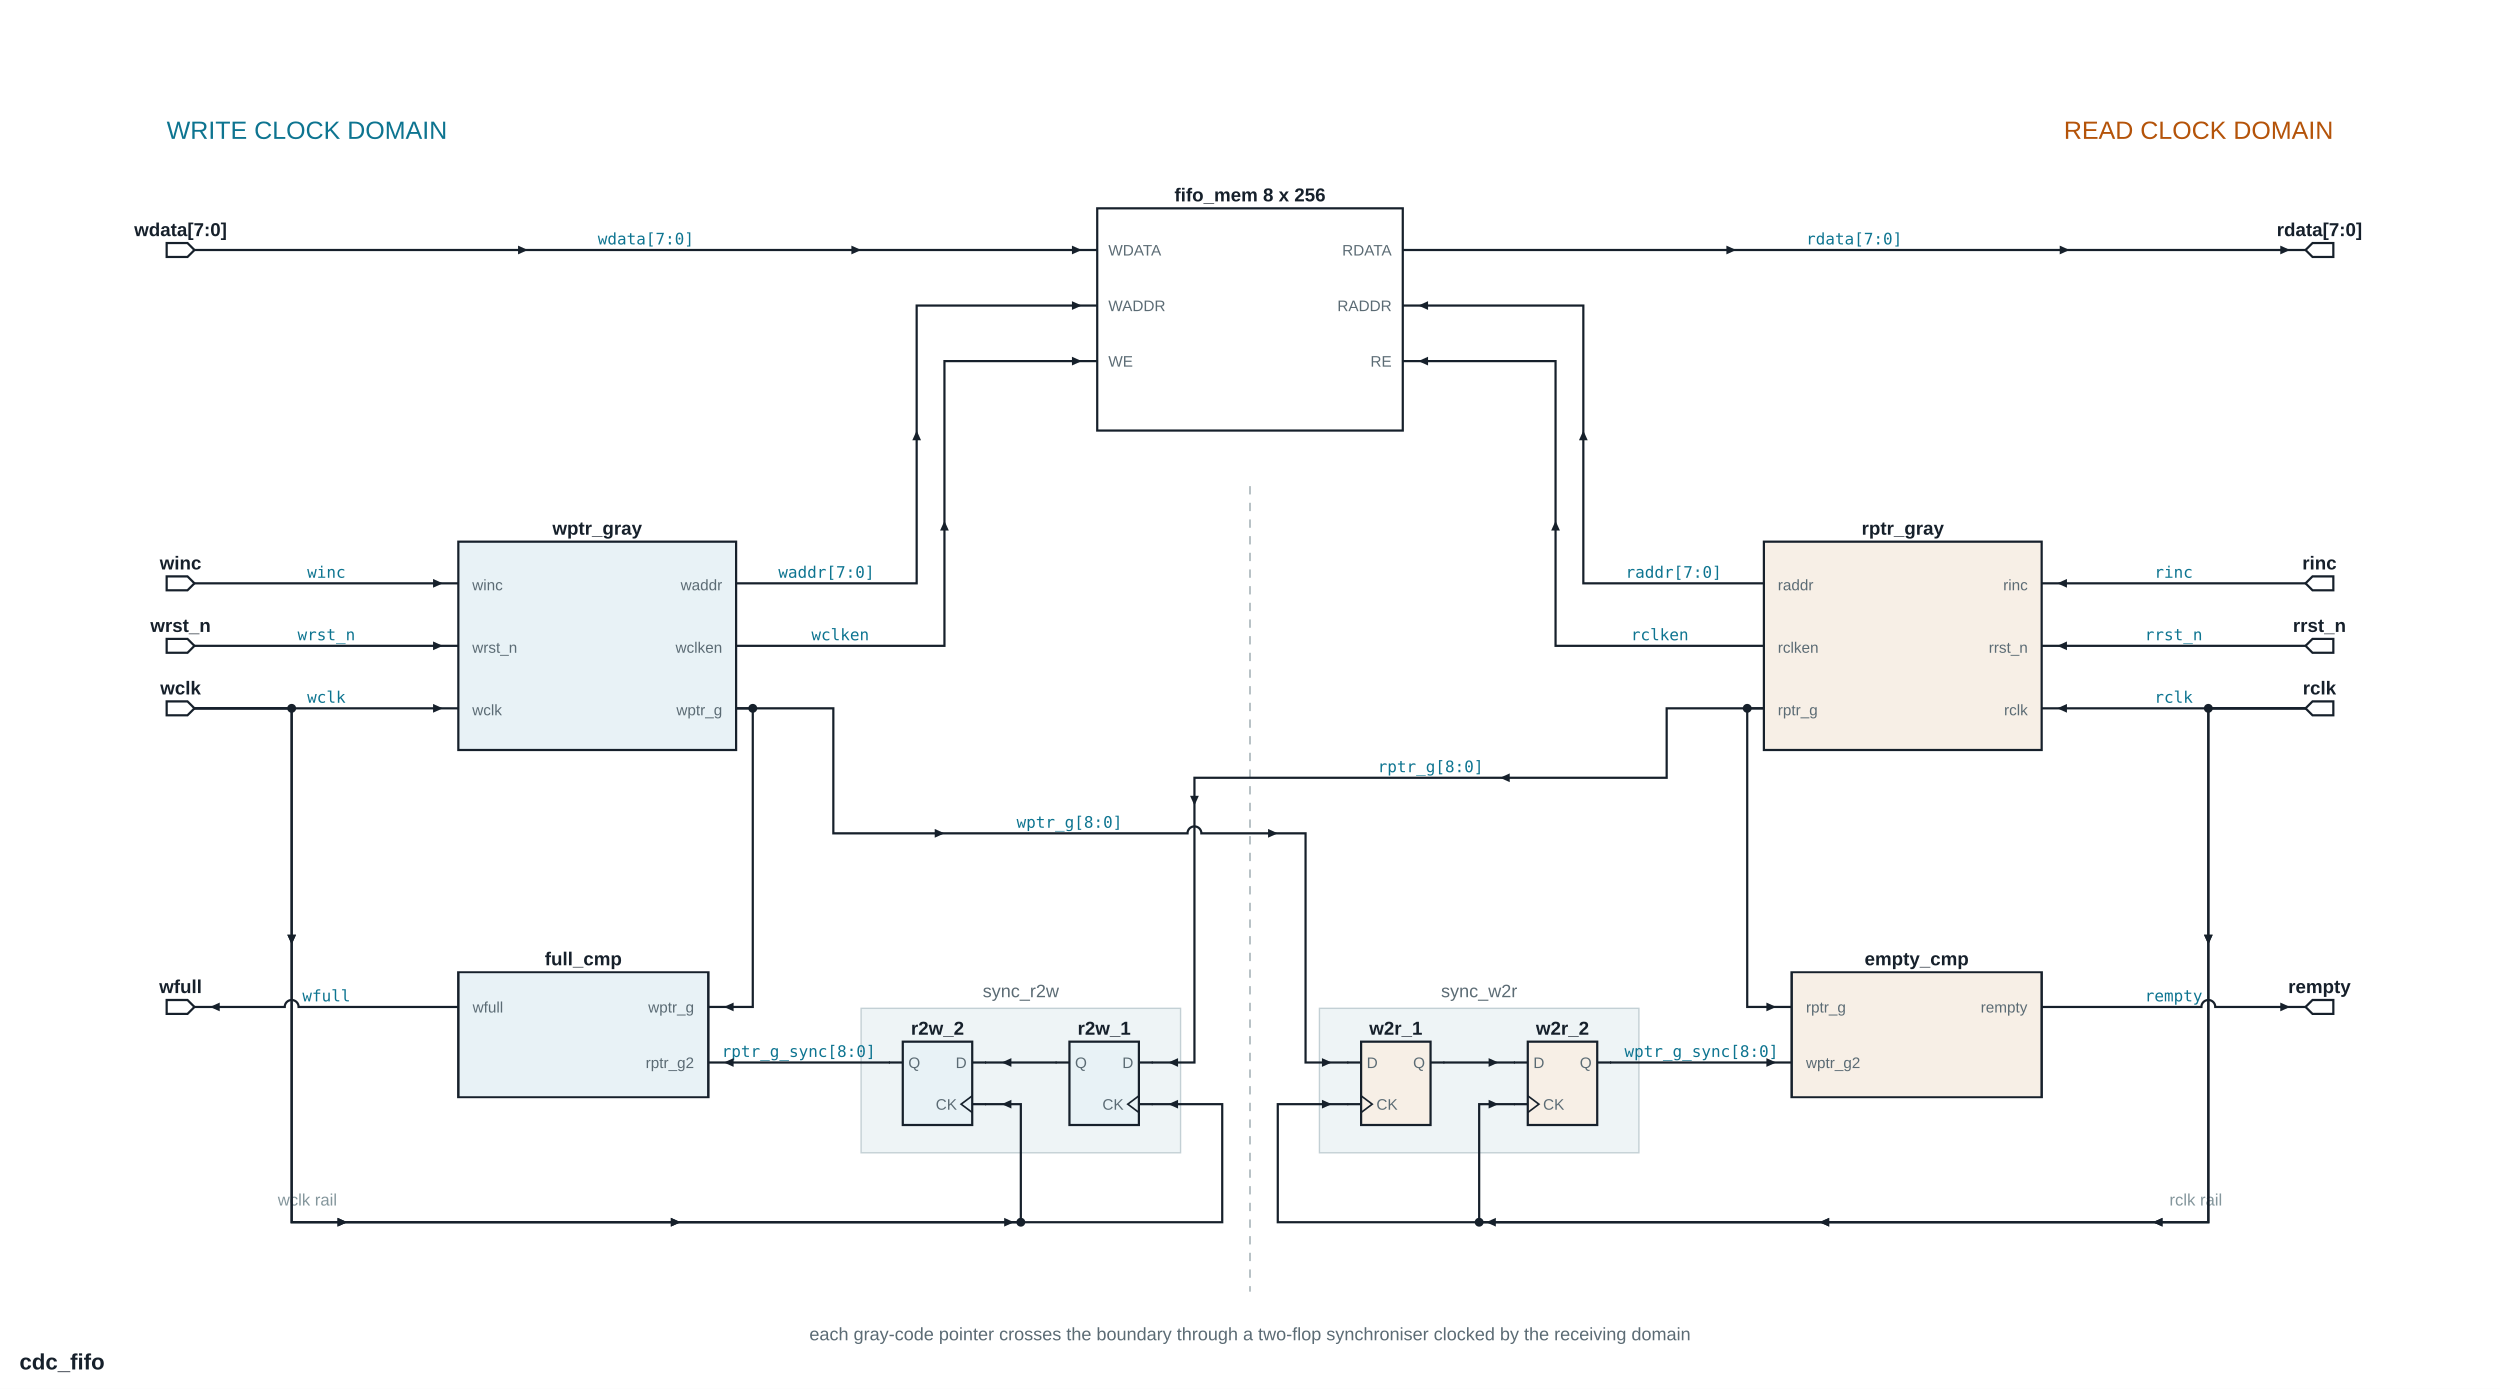
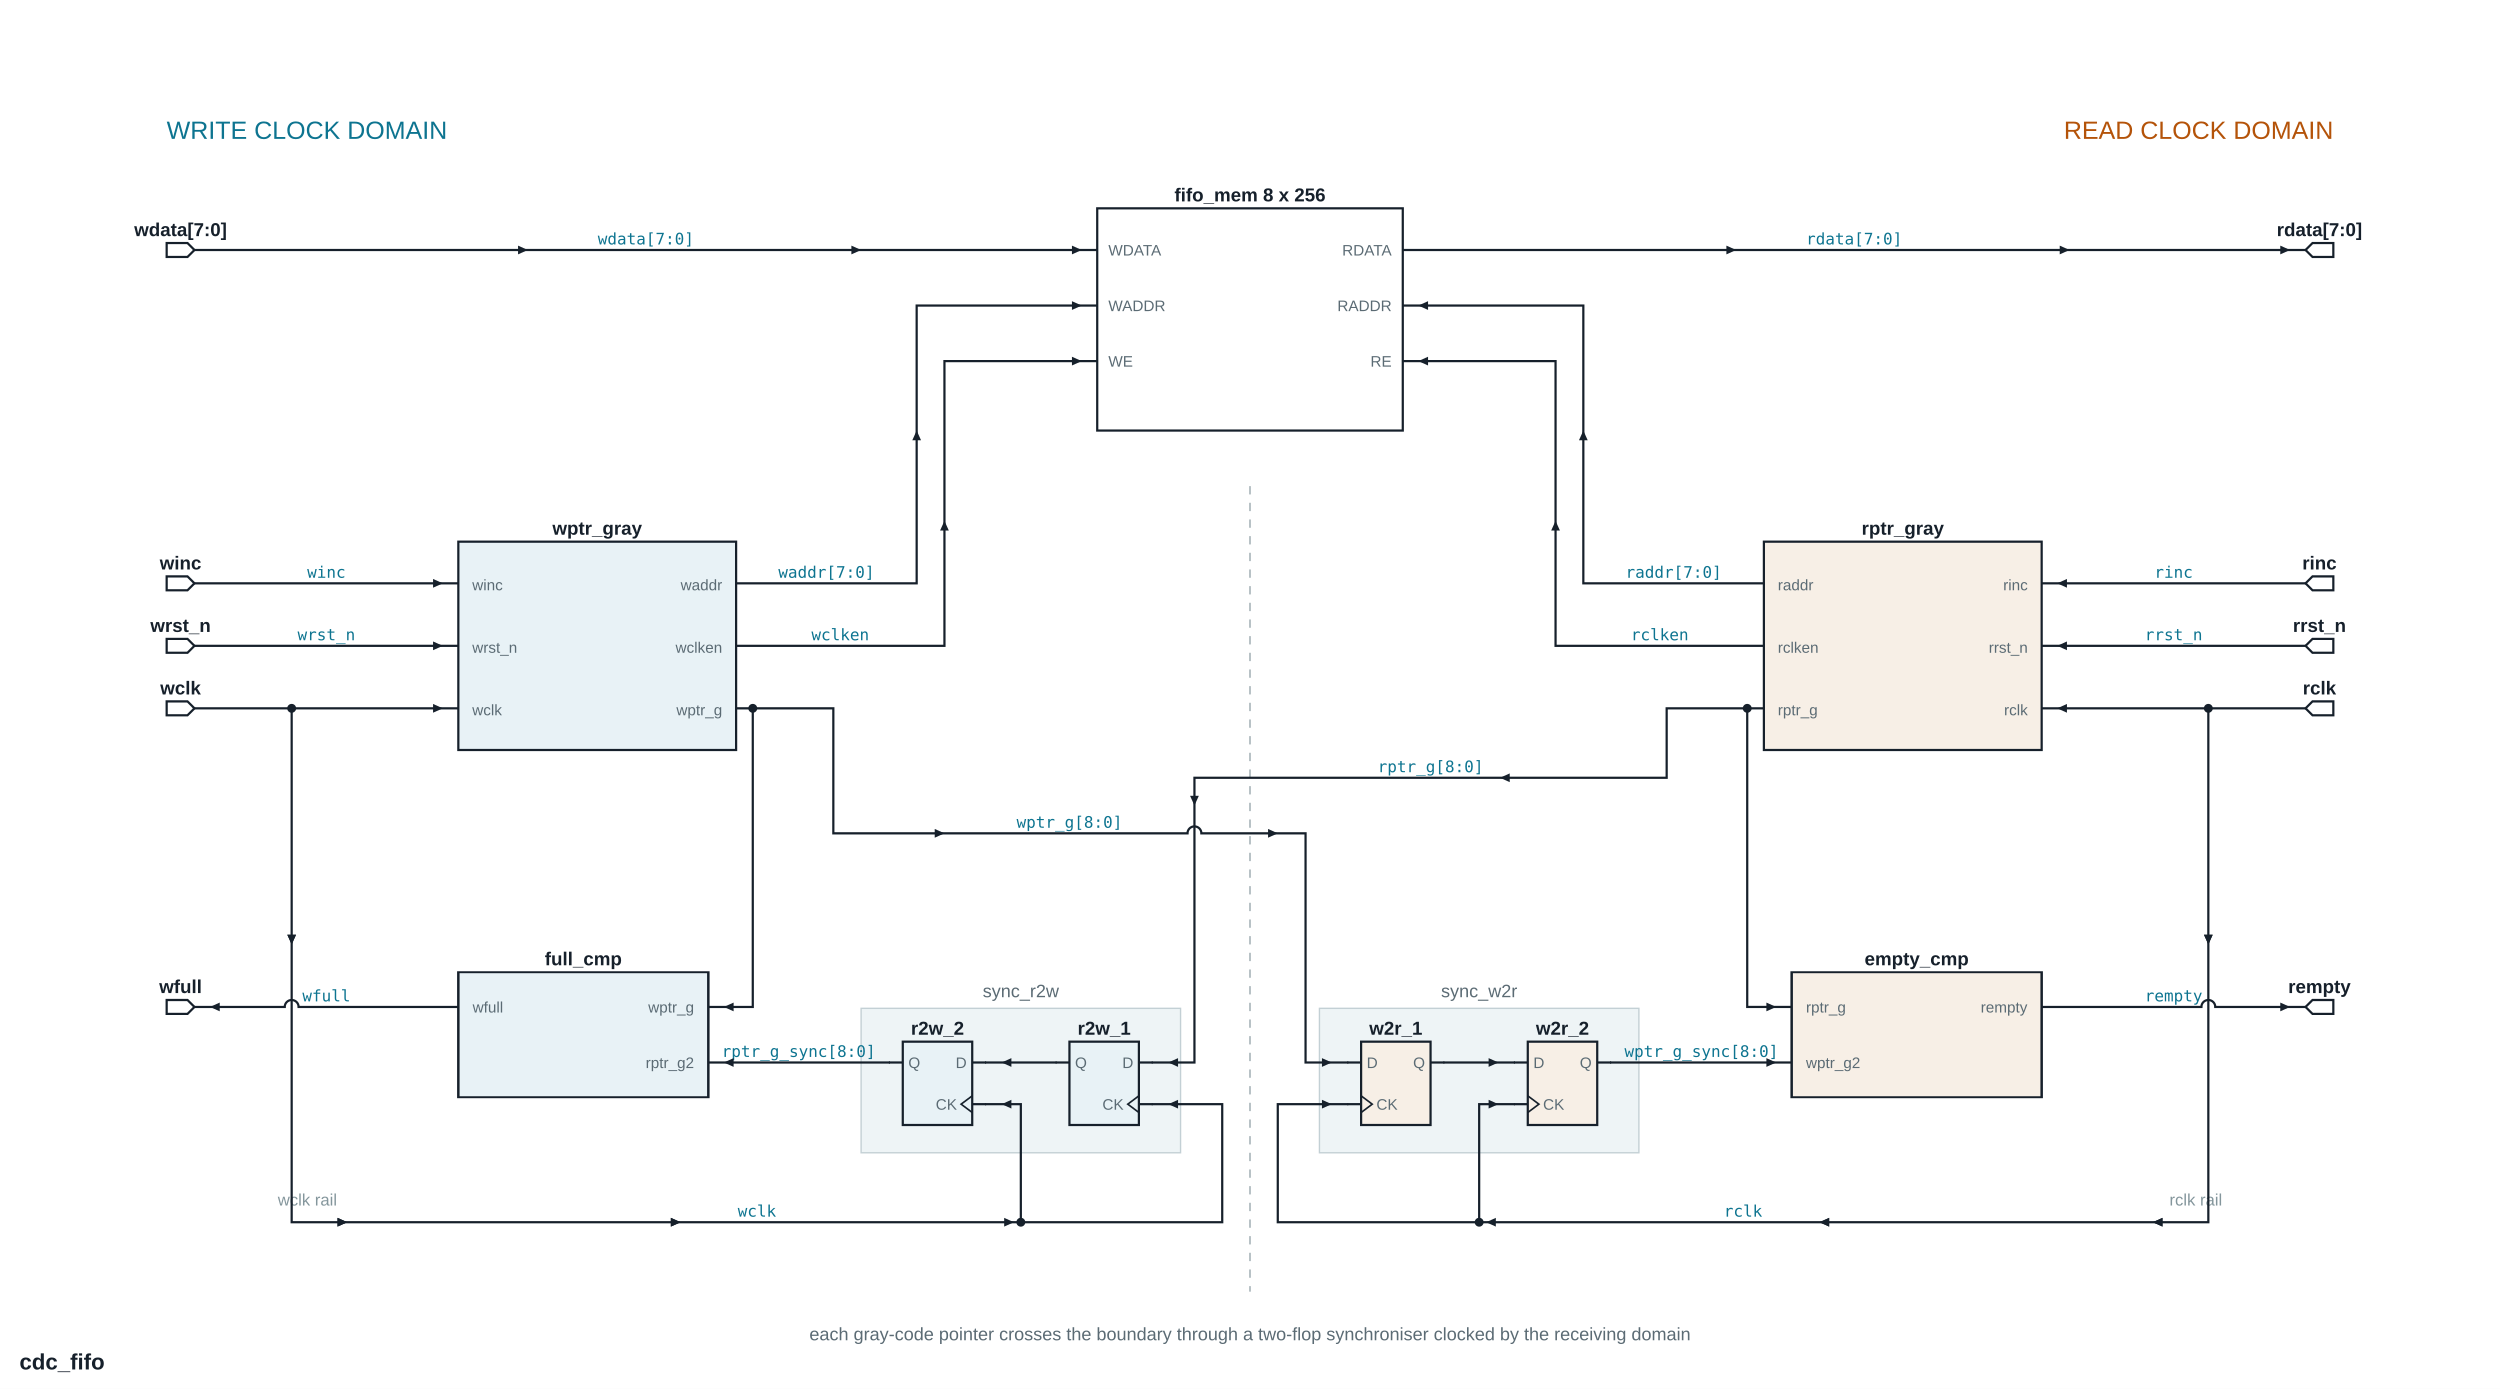
<svg xmlns="http://www.w3.org/2000/svg" width="1800" height="1000" viewBox="0 0 1800 1000" font-family="'IBM Plex Sans','IBM Plex Sans Text',Arial,Helvetica,sans-serif">
  <rect x="0" y="0" width="1800" height="1000" fill="#ffffff" />
  <g class="dl-shapes">
    <rect x="620" y="726" width="230" height="104" fill="#eef4f6" stroke="#c3d0d5" stroke-width="1" />
    <rect x="950" y="726" width="230" height="104" fill="#eef4f6" stroke="#c3d0d5" stroke-width="1" />
    <text x="735" y="718" text-anchor="middle" font-family="'IBM Plex Sans','IBM Plex Sans Text',Arial,Helvetica,sans-serif" font-size="13" fill="#5b6b74">sync_r2w</text>
    <text x="1065" y="718" text-anchor="middle" font-family="'IBM Plex Sans','IBM Plex Sans Text',Arial,Helvetica,sans-serif" font-size="13" fill="#5b6b74">sync_w2r</text>
    <text x="120" y="100" text-anchor="start" font-family="'IBM Plex Sans','IBM Plex Sans Text',Arial,Helvetica,sans-serif" font-size="18" fill="#0d7490">WRITE CLOCK DOMAIN</text>
    <text x="1680" y="100" text-anchor="end" font-family="'IBM Plex Sans','IBM Plex Sans Text',Arial,Helvetica,sans-serif" font-size="18" fill="#b45309">READ CLOCK DOMAIN</text>
    <polyline points="900,350 900,930" fill="none" stroke="#aab6bb" stroke-width="1.2" stroke-dasharray="6 6" />
    <text x="900" y="965" text-anchor="middle" font-family="'IBM Plex Sans','IBM Plex Sans Text',Arial,Helvetica,sans-serif" font-size="13" fill="#5b6b74">each gray-code pointer crosses the boundary through a two-flop synchroniser clocked by the receiving domain</text>
    <text x="200" y="868" text-anchor="start" font-family="'IBM Plex Sans','IBM Plex Sans Text',Arial,Helvetica,sans-serif" font-size="12" fill="#84969c">wclk rail</text>
    <text x="1600" y="868" text-anchor="end" font-family="'IBM Plex Sans','IBM Plex Sans Text',Arial,Helvetica,sans-serif" font-size="12" fill="#84969c">rclk rail</text>
  </g>
  <g class="dl-nets">
    <path class="dl-net" data-id="n1" d="M140 180 L790 180" fill="none" stroke="#16202b" stroke-width="1.6" stroke-linejoin="miter" stroke-linecap="square" />
    <path class="dl-net" data-id="n2" d="M140 420 L330 420" fill="none" stroke="#16202b" stroke-width="1.6" stroke-linejoin="miter" stroke-linecap="square" />
    <path class="dl-net" data-id="n3" d="M140 465 L330 465" fill="none" stroke="#16202b" stroke-width="1.6" stroke-linejoin="miter" stroke-linecap="square" />
-     <path class="dl-net" data-id="n4" d="M140 510 L330 510" fill="none" stroke="#16202b" stroke-width="1.6" stroke-linejoin="miter" stroke-linecap="square" />
+     <path class="dl-net" data-id="n4" d="M140 510 L330 510 M140 510 L210 510 L210 880 L880 880 L880 795 L830 795 M140 510 L210 510 L210 880 L735 880 L735 795 L710 795" fill="none" stroke="#16202b" stroke-width="1.6" stroke-linejoin="miter" stroke-linecap="square" />
    <path class="dl-net" data-id="n5" d="M530 420 L660 420 L660 220 L790 220" fill="none" stroke="#16202b" stroke-width="1.6" stroke-linejoin="miter" stroke-linecap="square" />
    <path class="dl-net" data-id="n6" d="M530 465 L680 465 L680 260 L790 260" fill="none" stroke="#16202b" stroke-width="1.6" stroke-linejoin="miter" stroke-linecap="square" />
    <path class="dl-net" data-id="n7" d="M1010 180 L1660 180" fill="none" stroke="#16202b" stroke-width="1.6" stroke-linejoin="miter" stroke-linecap="square" />
    <path class="dl-net" data-id="n8" d="M1660 420 L1470 420" fill="none" stroke="#16202b" stroke-width="1.6" stroke-linejoin="miter" stroke-linecap="square" />
    <path class="dl-net" data-id="n9" d="M1660 465 L1470 465" fill="none" stroke="#16202b" stroke-width="1.6" stroke-linejoin="miter" stroke-linecap="square" />
-     <path class="dl-net" data-id="n10" d="M1660 510 L1470 510" fill="none" stroke="#16202b" stroke-width="1.6" stroke-linejoin="miter" stroke-linecap="square" />
+     <path class="dl-net" data-id="n10" d="M1660 510 L1470 510 M1660 510 L1590 510 L1590 880 L920 880 L920 795 L970 795 M1660 510 L1590 510 L1590 880 L1065 880 L1065 795 L1090 795" fill="none" stroke="#16202b" stroke-width="1.6" stroke-linejoin="miter" stroke-linecap="square" />
    <path class="dl-net" data-id="n11" d="M1270 420 L1140 420 L1140 220 L1010 220" fill="none" stroke="#16202b" stroke-width="1.6" stroke-linejoin="miter" stroke-linecap="square" />
    <path class="dl-net" data-id="n12" d="M1270 465 L1120 465 L1120 260 L1010 260" fill="none" stroke="#16202b" stroke-width="1.6" stroke-linejoin="miter" stroke-linecap="square" />
-     <path class="dl-net" data-id="n13" d="M530 510 L542 510 L542 725 L510 725" fill="none" stroke="#16202b" stroke-width="1.6" stroke-linejoin="miter" stroke-linecap="square" />
-     <path class="dl-net" data-id="n14" d="M1270 510 L1258 510 L1258 725 L1290 725" fill="none" stroke="#16202b" stroke-width="1.6" stroke-linejoin="miter" stroke-linecap="square" />
-     <path class="dl-net" data-id="n15" d="M530 510 L600 510 L600 600 L855 600 A5 5 0 0 1 865 600 L940 600 L940 765 L970 765" fill="none" stroke="#16202b" stroke-width="1.6" stroke-linejoin="miter" stroke-linecap="square" />
-     <path class="dl-net" data-id="n16" d="M1270 510 L1200 510 L1200 560 L860 560 L860 765 L830 765" fill="none" stroke="#16202b" stroke-width="1.6" stroke-linejoin="miter" stroke-linecap="square" />
+     <path class="dl-net" data-id="n13" d="M530 510 L542 510 L542 725 L510 725 M530 510 L600 510 L600 600 L855 600 A5 5 0 0 1 865 600 L940 600 L940 765 L970 765" fill="none" stroke="#16202b" stroke-width="1.6" stroke-linejoin="miter" stroke-linecap="square" />
+     <path class="dl-net" data-id="n14" d="M1270 510 L1258 510 L1258 725 L1290 725 M1270 510 L1200 510 L1200 560 L860 560 L860 765 L830 765" fill="none" stroke="#16202b" stroke-width="1.6" stroke-linejoin="miter" stroke-linecap="square" />
    <path class="dl-net" data-id="n17" d="M1040 765 L1090 765" fill="none" stroke="#16202b" stroke-width="1.6" stroke-linejoin="miter" stroke-linecap="square" />
    <path class="dl-net" data-id="n18" d="M1160 765 L1290 765" fill="none" stroke="#16202b" stroke-width="1.6" stroke-linejoin="miter" stroke-linecap="square" />
    <path class="dl-net" data-id="n19" d="M760 765 L710 765" fill="none" stroke="#16202b" stroke-width="1.6" stroke-linejoin="miter" stroke-linecap="square" />
    <path class="dl-net" data-id="n20" d="M640 765 L510 765" fill="none" stroke="#16202b" stroke-width="1.6" stroke-linejoin="miter" stroke-linecap="square" />
    <path class="dl-net" data-id="n21" d="M330 725 L215 725 A5 5 0 0 0 205 725 L140 725" fill="none" stroke="#16202b" stroke-width="1.6" stroke-linejoin="miter" stroke-linecap="square" />
    <path class="dl-net" data-id="n22" d="M1470 725 L1585 725 A5 5 0 0 1 1595 725 L1660 725" fill="none" stroke="#16202b" stroke-width="1.6" stroke-linejoin="miter" stroke-linecap="square" />
-     <path class="dl-net" data-id="n23" d="M140 510 L210 510 L210 880 L880 880 L880 795 L830 795" fill="none" stroke="#16202b" stroke-width="1.6" stroke-linejoin="miter" stroke-linecap="square" />
-     <path class="dl-net" data-id="n24" d="M140 510 L210 510 L210 880 L735 880 L735 795 L710 795" fill="none" stroke="#16202b" stroke-width="1.6" stroke-linejoin="miter" stroke-linecap="square" />
-     <path class="dl-net" data-id="n25" d="M1660 510 L1590 510 L1590 880 L920 880 L920 795 L970 795" fill="none" stroke="#16202b" stroke-width="1.6" stroke-linejoin="miter" stroke-linecap="square" />
-     <path class="dl-net" data-id="n26" d="M1660 510 L1590 510 L1590 880 L1065 880 L1065 795 L1090 795" fill="none" stroke="#16202b" stroke-width="1.6" stroke-linejoin="miter" stroke-linecap="square" />
    <text x="465" y="176" text-anchor="middle" font-family="'IBM Plex Mono','DejaVu Sans Mono','Courier New',monospace" font-size="11.5" fill="#0d7490">wdata[7:0]</text>
    <text x="235" y="416" text-anchor="middle" font-family="'IBM Plex Mono','DejaVu Sans Mono','Courier New',monospace" font-size="11.5" fill="#0d7490">winc</text>
    <text x="235" y="461" text-anchor="middle" font-family="'IBM Plex Mono','DejaVu Sans Mono','Courier New',monospace" font-size="11.5" fill="#0d7490">wrst_n</text>
-     <text x="235" y="506" text-anchor="middle" font-family="'IBM Plex Mono','DejaVu Sans Mono','Courier New',monospace" font-size="11.5" fill="#0d7490">wclk</text>
+     <text x="545" y="876" text-anchor="middle" font-family="'IBM Plex Mono','DejaVu Sans Mono','Courier New',monospace" font-size="11.5" fill="#0d7490">wclk</text>
    <text x="595" y="416" text-anchor="middle" font-family="'IBM Plex Mono','DejaVu Sans Mono','Courier New',monospace" font-size="11.5" fill="#0d7490">waddr[7:0]</text>
    <text x="605" y="461" text-anchor="middle" font-family="'IBM Plex Mono','DejaVu Sans Mono','Courier New',monospace" font-size="11.5" fill="#0d7490">wclken</text>
    <text x="1335" y="176" text-anchor="middle" font-family="'IBM Plex Mono','DejaVu Sans Mono','Courier New',monospace" font-size="11.5" fill="#0d7490">rdata[7:0]</text>
    <text x="1565" y="416" text-anchor="middle" font-family="'IBM Plex Mono','DejaVu Sans Mono','Courier New',monospace" font-size="11.5" fill="#0d7490">rinc</text>
    <text x="1565" y="461" text-anchor="middle" font-family="'IBM Plex Mono','DejaVu Sans Mono','Courier New',monospace" font-size="11.5" fill="#0d7490">rrst_n</text>
-     <text x="1565" y="506" text-anchor="middle" font-family="'IBM Plex Mono','DejaVu Sans Mono','Courier New',monospace" font-size="11.5" fill="#0d7490">rclk</text>
+     <text x="1255" y="876" text-anchor="middle" font-family="'IBM Plex Mono','DejaVu Sans Mono','Courier New',monospace" font-size="11.5" fill="#0d7490">rclk</text>
    <text x="1205" y="416" text-anchor="middle" font-family="'IBM Plex Mono','DejaVu Sans Mono','Courier New',monospace" font-size="11.5" fill="#0d7490">raddr[7:0]</text>
    <text x="1195" y="461" text-anchor="middle" font-family="'IBM Plex Mono','DejaVu Sans Mono','Courier New',monospace" font-size="11.5" fill="#0d7490">rclken</text>
    <text x="770" y="596" text-anchor="middle" font-family="'IBM Plex Mono','DejaVu Sans Mono','Courier New',monospace" font-size="11.5" fill="#0d7490">wptr_g[8:0]</text>
    <text x="1030" y="556" text-anchor="middle" font-family="'IBM Plex Mono','DejaVu Sans Mono','Courier New',monospace" font-size="11.5" fill="#0d7490">rptr_g[8:0]</text>
    <text x="1225" y="761" text-anchor="middle" font-family="'IBM Plex Mono','DejaVu Sans Mono','Courier New',monospace" font-size="11.5" fill="#0d7490">wptr_g_sync[8:0]</text>
    <text x="575" y="761" text-anchor="middle" font-family="'IBM Plex Mono','DejaVu Sans Mono','Courier New',monospace" font-size="11.5" fill="#0d7490">rptr_g_sync[8:0]</text>
    <text x="235" y="721" text-anchor="middle" font-family="'IBM Plex Mono','DejaVu Sans Mono','Courier New',monospace" font-size="11.5" fill="#0d7490">wfull</text>
    <text x="1565" y="721" text-anchor="middle" font-family="'IBM Plex Mono','DejaVu Sans Mono','Courier New',monospace" font-size="11.5" fill="#0d7490">rempty</text>
    <polygon points="380,180 373,183.15 373,176.85" fill="#16202b" />
    <polygon points="620,180 613,183.15 613,176.85" fill="#16202b" />
    <polygon points="778.8,180 771.8,183.15 771.8,176.85" fill="#16202b" />
    <polygon points="318.8,420 311.8,423.15 311.8,416.85" fill="#16202b" />
    <polygon points="318.8,465 311.8,468.15 311.8,461.85" fill="#16202b" />
    <polygon points="318.8,510 311.8,513.15 311.8,506.85" fill="#16202b" />
+     <polygon points="210,680 206.85,673 213.15,673" fill="#16202b" />
+     <polygon points="250,880 243,883.15 243,876.85" fill="#16202b" />
+     <polygon points="490,880 483,883.15 483,876.85" fill="#16202b" />
+     <polygon points="730,880 723,883.15 723,876.85" fill="#16202b" />
+     <polygon points="841.2,795 848.2,791.85 848.2,798.15" fill="#16202b" />
+     <polygon points="210,680 206.85,673 213.15,673" fill="#16202b" />
+     <polygon points="250,880 243,883.15 243,876.85" fill="#16202b" />
+     <polygon points="490,880 483,883.15 483,876.85" fill="#16202b" />
+     <polygon points="721.2,795 728.2,791.85 728.2,798.15" fill="#16202b" />
    <polygon points="660,310 663.15,317 656.85,317" fill="#16202b" />
    <polygon points="778.8,220 771.8,223.15 771.8,216.85" fill="#16202b" />
    <polygon points="680,375 683.15,382 676.85,382" fill="#16202b" />
    <polygon points="778.8,260 771.8,263.15 771.8,256.85" fill="#16202b" />
    <polygon points="1250,180 1243,183.15 1243,176.85" fill="#16202b" />
    <polygon points="1490,180 1483,183.15 1483,176.85" fill="#16202b" />
    <polygon points="1648.8,180 1641.8,183.15 1641.8,176.85" fill="#16202b" />
    <polygon points="1481.2,420 1488.2,416.85 1488.2,423.15" fill="#16202b" />
    <polygon points="1481.2,465 1488.2,461.85 1488.2,468.15" fill="#16202b" />
    <polygon points="1481.2,510 1488.2,506.85 1488.2,513.15" fill="#16202b" />
+     <polygon points="1590,680 1586.85,673 1593.15,673" fill="#16202b" />
+     <polygon points="1550,880 1557,876.85 1557,883.15" fill="#16202b" />
+     <polygon points="1310,880 1317,876.85 1317,883.15" fill="#16202b" />
+     <polygon points="1070,880 1077,876.85 1077,883.15" fill="#16202b" />
+     <polygon points="958.8,795 951.8,798.15 951.8,791.85" fill="#16202b" />
+     <polygon points="1590,680 1586.85,673 1593.15,673" fill="#16202b" />
+     <polygon points="1550,880 1557,876.85 1557,883.15" fill="#16202b" />
+     <polygon points="1310,880 1317,876.85 1317,883.15" fill="#16202b" />
+     <polygon points="1078.8,795 1071.8,798.15 1071.8,791.85" fill="#16202b" />
    <polygon points="1140,310 1143.15,317 1136.85,317" fill="#16202b" />
    <polygon points="1021.2,220 1028.2,216.85 1028.2,223.15" fill="#16202b" />
    <polygon points="1120,375 1123.15,382 1116.85,382" fill="#16202b" />
    <polygon points="1021.2,260 1028.2,256.85 1028.2,263.15" fill="#16202b" />
    <polygon points="521.2,725 528.2,721.85 528.2,728.15" fill="#16202b" />
-     <polygon points="1278.8,725 1271.8,728.15 1271.8,721.85" fill="#16202b" />
    <polygon points="680,600 673,603.15 673,596.85" fill="#16202b" />
    <polygon points="920,600 913,603.15 913,596.85" fill="#16202b" />
    <polygon points="958.8,765 951.8,768.15 951.8,761.85" fill="#16202b" />
+     <polygon points="1278.8,725 1271.8,728.15 1271.8,721.85" fill="#16202b" />
    <polygon points="1080,560 1087,556.85 1087,563.15" fill="#16202b" />
    <polygon points="860,580 856.85,573 863.15,573" fill="#16202b" />
    <polygon points="841.2,765 848.2,761.85 848.2,768.15" fill="#16202b" />
    <polygon points="1078.8,765 1071.8,768.15 1071.8,761.85" fill="#16202b" />
    <polygon points="1278.8,765 1271.8,768.15 1271.8,761.85" fill="#16202b" />
    <polygon points="721.2,765 728.2,761.85 728.2,768.15" fill="#16202b" />
    <polygon points="521.2,765 528.2,761.85 528.2,768.15" fill="#16202b" />
    <polygon points="151.2,725 158.2,721.85 158.2,728.15" fill="#16202b" />
    <polygon points="1648.8,725 1641.8,728.15 1641.8,721.85" fill="#16202b" />
-     <polygon points="210,680 206.85,673 213.15,673" fill="#16202b" />
-     <polygon points="250,880 243,883.15 243,876.85" fill="#16202b" />
-     <polygon points="490,880 483,883.15 483,876.85" fill="#16202b" />
-     <polygon points="730,880 723,883.15 723,876.85" fill="#16202b" />
-     <polygon points="841.2,795 848.2,791.85 848.2,798.15" fill="#16202b" />
-     <polygon points="210,680 206.85,673 213.15,673" fill="#16202b" />
-     <polygon points="250,880 243,883.15 243,876.85" fill="#16202b" />
-     <polygon points="490,880 483,883.15 483,876.85" fill="#16202b" />
-     <polygon points="721.2,795 728.2,791.85 728.2,798.15" fill="#16202b" />
-     <polygon points="1590,680 1586.85,673 1593.15,673" fill="#16202b" />
-     <polygon points="1550,880 1557,876.85 1557,883.15" fill="#16202b" />
-     <polygon points="1310,880 1317,876.85 1317,883.15" fill="#16202b" />
-     <polygon points="1070,880 1077,876.85 1077,883.15" fill="#16202b" />
-     <polygon points="958.8,795 951.8,798.15 951.8,791.85" fill="#16202b" />
-     <polygon points="1590,680 1586.85,673 1593.15,673" fill="#16202b" />
-     <polygon points="1550,880 1557,876.85 1557,883.15" fill="#16202b" />
-     <polygon points="1310,880 1317,876.85 1317,883.15" fill="#16202b" />
-     <polygon points="1078.8,795 1071.8,798.15 1071.8,791.85" fill="#16202b" />
    <circle cx="210" cy="510" r="3.2" fill="#16202b" />
    <circle cx="542" cy="510" r="3.2" fill="#16202b" />
    <circle cx="735" cy="880" r="3.2" fill="#16202b" />
    <circle cx="1065" cy="880" r="3.2" fill="#16202b" />
    <circle cx="1258" cy="510" r="3.2" fill="#16202b" />
    <circle cx="1590" cy="510" r="3.2" fill="#16202b" />
  </g>
  <g class="dl-cells">
    <g class="dl-cell" data-id="mem" data-type="ram_dp" transform="matrix(1,0,0,1,790,150)">
      <rect x="0" y="0" width="220" height="160" fill="#ffffff" stroke="#16202b" stroke-width="1.6" />
    </g>
    <text x="798" y="184" text-anchor="start" font-family="'IBM Plex Sans','IBM Plex Sans Text',Arial,Helvetica,sans-serif" font-size="11" fill="#5b6b74">WDATA</text>
    <text x="798" y="224" text-anchor="start" font-family="'IBM Plex Sans','IBM Plex Sans Text',Arial,Helvetica,sans-serif" font-size="11" fill="#5b6b74">WADDR</text>
    <text x="798" y="264" text-anchor="start" font-family="'IBM Plex Sans','IBM Plex Sans Text',Arial,Helvetica,sans-serif" font-size="11" fill="#5b6b74">WE</text>
    <text x="1002" y="184" text-anchor="end" font-family="'IBM Plex Sans','IBM Plex Sans Text',Arial,Helvetica,sans-serif" font-size="11" fill="#5b6b74">RDATA</text>
    <text x="1002" y="224" text-anchor="end" font-family="'IBM Plex Sans','IBM Plex Sans Text',Arial,Helvetica,sans-serif" font-size="11" fill="#5b6b74">RADDR</text>
    <text x="1002" y="264" text-anchor="end" font-family="'IBM Plex Sans','IBM Plex Sans Text',Arial,Helvetica,sans-serif" font-size="11" fill="#5b6b74">RE</text>
    <text x="900" y="145" text-anchor="middle" font-family="'IBM Plex Sans','IBM Plex Sans Text',Arial,Helvetica,sans-serif" font-size="13.5" font-weight="600" fill="#16202b">fifo_mem  8 x 256</text>
    <g class="dl-cell" data-id="p_wdata" data-type="port_in" transform="matrix(1,0,0,1,120,175)">
      <path d="M0 0 H15 L20 5 L15 10 H0 Z" fill="#ffffff" stroke="#16202b" stroke-width="1.6" />
    </g>
    <text x="130" y="170" text-anchor="middle" font-family="'IBM Plex Sans','IBM Plex Sans Text',Arial,Helvetica,sans-serif" font-size="13.5" font-weight="600" fill="#16202b">wdata[7:0]</text>
    <g class="dl-cell" data-id="p_winc" data-type="port_in" transform="matrix(1,0,0,1,120,415)">
      <path d="M0 0 H15 L20 5 L15 10 H0 Z" fill="#ffffff" stroke="#16202b" stroke-width="1.6" />
    </g>
    <text x="130" y="410" text-anchor="middle" font-family="'IBM Plex Sans','IBM Plex Sans Text',Arial,Helvetica,sans-serif" font-size="13.5" font-weight="600" fill="#16202b">winc</text>
    <g class="dl-cell" data-id="p_wrstn" data-type="port_in" transform="matrix(1,0,0,1,120,460)">
      <path d="M0 0 H15 L20 5 L15 10 H0 Z" fill="#ffffff" stroke="#16202b" stroke-width="1.6" />
    </g>
    <text x="130" y="455" text-anchor="middle" font-family="'IBM Plex Sans','IBM Plex Sans Text',Arial,Helvetica,sans-serif" font-size="13.5" font-weight="600" fill="#16202b">wrst_n</text>
    <g class="dl-cell" data-id="p_wclk" data-type="port_in" transform="matrix(1,0,0,1,120,505)">
      <path d="M0 0 H15 L20 5 L15 10 H0 Z" fill="#ffffff" stroke="#16202b" stroke-width="1.6" />
    </g>
    <text x="130" y="500" text-anchor="middle" font-family="'IBM Plex Sans','IBM Plex Sans Text',Arial,Helvetica,sans-serif" font-size="13.5" font-weight="600" fill="#16202b">wclk</text>
    <g class="dl-cell" data-id="p_wfull" data-type="port_out" transform="matrix(-1,0,0,1,140,720)">
      <path d="M20 0 H5 L0 5 L5 10 H20 Z" fill="#ffffff" stroke="#16202b" stroke-width="1.6" />
    </g>
    <text x="130" y="715" text-anchor="middle" font-family="'IBM Plex Sans','IBM Plex Sans Text',Arial,Helvetica,sans-serif" font-size="13.5" font-weight="600" fill="#16202b">wfull</text>
    <g class="dl-cell" data-id="wptr" data-type="block6" transform="matrix(1.25,0,0,1.25,330,390)">
      <rect x="0" y="0" width="160" height="120" fill="#e8f2f6" stroke="#16202b" stroke-width="1.28" />
    </g>
    <text x="340" y="425" text-anchor="start" font-family="'IBM Plex Sans','IBM Plex Sans Text',Arial,Helvetica,sans-serif" font-size="11" fill="#5b6b74">winc</text>
    <text x="340" y="470" text-anchor="start" font-family="'IBM Plex Sans','IBM Plex Sans Text',Arial,Helvetica,sans-serif" font-size="11" fill="#5b6b74">wrst_n</text>
    <text x="340" y="515" text-anchor="start" font-family="'IBM Plex Sans','IBM Plex Sans Text',Arial,Helvetica,sans-serif" font-size="11" fill="#5b6b74">wclk</text>
    <text x="520" y="425" text-anchor="end" font-family="'IBM Plex Sans','IBM Plex Sans Text',Arial,Helvetica,sans-serif" font-size="11" fill="#5b6b74">waddr</text>
    <text x="520" y="470" text-anchor="end" font-family="'IBM Plex Sans','IBM Plex Sans Text',Arial,Helvetica,sans-serif" font-size="11" fill="#5b6b74">wclken</text>
    <text x="520" y="515" text-anchor="end" font-family="'IBM Plex Sans','IBM Plex Sans Text',Arial,Helvetica,sans-serif" font-size="11" fill="#5b6b74">wptr_g</text>
    <text x="430" y="385" text-anchor="middle" font-family="'IBM Plex Sans','IBM Plex Sans Text',Arial,Helvetica,sans-serif" font-size="13.5" font-weight="600" fill="#16202b">wptr_gray</text>
    <g class="dl-cell" data-id="wfull" data-type="block" transform="matrix(-1.2857,0,0,1,510,700)">
      <rect x="0" y="0" width="140" height="90" fill="#e8f2f6" stroke="#16202b" stroke-width="1.4" />
    </g>
    <text x="499.714" y="729" text-anchor="end" font-family="'IBM Plex Sans','IBM Plex Sans Text',Arial,Helvetica,sans-serif" font-size="11" fill="#5b6b74">wptr_g</text>
    <text x="499.714" y="769" text-anchor="end" font-family="'IBM Plex Sans','IBM Plex Sans Text',Arial,Helvetica,sans-serif" font-size="11" fill="#5b6b74">rptr_g2</text>
    <text x="340.286" y="729" text-anchor="start" font-family="'IBM Plex Sans','IBM Plex Sans Text',Arial,Helvetica,sans-serif" font-size="11" fill="#5b6b74">wfull</text>
    <text x="420" y="695" text-anchor="middle" font-family="'IBM Plex Sans','IBM Plex Sans Text',Arial,Helvetica,sans-serif" font-size="13.5" font-weight="600" fill="#16202b">full_cmp</text>
    <g class="dl-cell" data-id="sr1" data-type="reg" transform="matrix(-1,0,0,1,830,750)">
      <line x1="0" y1="15" x2="10" y2="15" stroke="#16202b" stroke-width="1.6" />
      <line x1="0" y1="45" x2="10" y2="45" stroke="#16202b" stroke-width="1.6" />
      <rect x="10" y="0" width="50" height="60" fill="#e8f2f6" stroke="#16202b" stroke-width="1.6" />
      <path d="M10 39 L18 45 L10 51" fill="none" stroke="#16202b" stroke-width="1.2" />
      <line x1="60" y1="15" x2="70" y2="15" stroke="#16202b" stroke-width="1.6" />
    </g>
    <text x="816" y="769" text-anchor="end" font-family="'IBM Plex Sans','IBM Plex Sans Text',Arial,Helvetica,sans-serif" font-size="11" fill="#5b6b74">D</text>
    <text x="809" y="799" text-anchor="end" font-family="'IBM Plex Sans','IBM Plex Sans Text',Arial,Helvetica,sans-serif" font-size="11" fill="#5b6b74">CK</text>
    <text x="774" y="769" text-anchor="start" font-family="'IBM Plex Sans','IBM Plex Sans Text',Arial,Helvetica,sans-serif" font-size="11" fill="#5b6b74">Q</text>
    <text x="795" y="745" text-anchor="middle" font-family="'IBM Plex Sans','IBM Plex Sans Text',Arial,Helvetica,sans-serif" font-size="13.5" font-weight="600" fill="#16202b">r2w_1</text>
    <g class="dl-cell" data-id="sr2" data-type="reg" transform="matrix(-1,0,0,1,710,750)">
      <line x1="0" y1="15" x2="10" y2="15" stroke="#16202b" stroke-width="1.6" />
      <line x1="0" y1="45" x2="10" y2="45" stroke="#16202b" stroke-width="1.6" />
      <rect x="10" y="0" width="50" height="60" fill="#e8f2f6" stroke="#16202b" stroke-width="1.6" />
      <path d="M10 39 L18 45 L10 51" fill="none" stroke="#16202b" stroke-width="1.2" />
      <line x1="60" y1="15" x2="70" y2="15" stroke="#16202b" stroke-width="1.6" />
    </g>
    <text x="696" y="769" text-anchor="end" font-family="'IBM Plex Sans','IBM Plex Sans Text',Arial,Helvetica,sans-serif" font-size="11" fill="#5b6b74">D</text>
    <text x="689" y="799" text-anchor="end" font-family="'IBM Plex Sans','IBM Plex Sans Text',Arial,Helvetica,sans-serif" font-size="11" fill="#5b6b74">CK</text>
    <text x="654" y="769" text-anchor="start" font-family="'IBM Plex Sans','IBM Plex Sans Text',Arial,Helvetica,sans-serif" font-size="11" fill="#5b6b74">Q</text>
    <text x="675" y="745" text-anchor="middle" font-family="'IBM Plex Sans','IBM Plex Sans Text',Arial,Helvetica,sans-serif" font-size="13.5" font-weight="600" fill="#16202b">r2w_2</text>
    <g class="dl-cell" data-id="p_rdata" data-type="port_out" transform="matrix(1,0,0,1,1660,175)">
      <path d="M20 0 H5 L0 5 L5 10 H20 Z" fill="#ffffff" stroke="#16202b" stroke-width="1.6" />
    </g>
    <text x="1670" y="170" text-anchor="middle" font-family="'IBM Plex Sans','IBM Plex Sans Text',Arial,Helvetica,sans-serif" font-size="13.5" font-weight="600" fill="#16202b">rdata[7:0]</text>
    <g class="dl-cell" data-id="p_rinc" data-type="port_in" transform="matrix(-1,0,0,1,1680,415)">
      <path d="M0 0 H15 L20 5 L15 10 H0 Z" fill="#ffffff" stroke="#16202b" stroke-width="1.6" />
    </g>
    <text x="1670" y="410" text-anchor="middle" font-family="'IBM Plex Sans','IBM Plex Sans Text',Arial,Helvetica,sans-serif" font-size="13.5" font-weight="600" fill="#16202b">rinc</text>
    <g class="dl-cell" data-id="p_rrstn" data-type="port_in" transform="matrix(-1,0,0,1,1680,460)">
      <path d="M0 0 H15 L20 5 L15 10 H0 Z" fill="#ffffff" stroke="#16202b" stroke-width="1.6" />
    </g>
    <text x="1670" y="455" text-anchor="middle" font-family="'IBM Plex Sans','IBM Plex Sans Text',Arial,Helvetica,sans-serif" font-size="13.5" font-weight="600" fill="#16202b">rrst_n</text>
    <g class="dl-cell" data-id="p_rclk" data-type="port_in" transform="matrix(-1,0,0,1,1680,505)">
      <path d="M0 0 H15 L20 5 L15 10 H0 Z" fill="#ffffff" stroke="#16202b" stroke-width="1.6" />
    </g>
    <text x="1670" y="500" text-anchor="middle" font-family="'IBM Plex Sans','IBM Plex Sans Text',Arial,Helvetica,sans-serif" font-size="13.5" font-weight="600" fill="#16202b">rclk</text>
    <g class="dl-cell" data-id="p_rempty" data-type="port_out" transform="matrix(1,0,0,1,1660,720)">
      <path d="M20 0 H5 L0 5 L5 10 H20 Z" fill="#ffffff" stroke="#16202b" stroke-width="1.6" />
    </g>
    <text x="1670" y="715" text-anchor="middle" font-family="'IBM Plex Sans','IBM Plex Sans Text',Arial,Helvetica,sans-serif" font-size="13.5" font-weight="600" fill="#16202b">rempty</text>
    <g class="dl-cell" data-id="rptr" data-type="block6" transform="matrix(-1.25,0,0,1.25,1470,390)">
      <rect x="0" y="0" width="160" height="120" fill="#f7efe6" stroke="#16202b" stroke-width="1.28" />
    </g>
    <text x="1460" y="425" text-anchor="end" font-family="'IBM Plex Sans','IBM Plex Sans Text',Arial,Helvetica,sans-serif" font-size="11" fill="#5b6b74">rinc</text>
    <text x="1460" y="470" text-anchor="end" font-family="'IBM Plex Sans','IBM Plex Sans Text',Arial,Helvetica,sans-serif" font-size="11" fill="#5b6b74">rrst_n</text>
    <text x="1460" y="515" text-anchor="end" font-family="'IBM Plex Sans','IBM Plex Sans Text',Arial,Helvetica,sans-serif" font-size="11" fill="#5b6b74">rclk</text>
    <text x="1280" y="425" text-anchor="start" font-family="'IBM Plex Sans','IBM Plex Sans Text',Arial,Helvetica,sans-serif" font-size="11" fill="#5b6b74">raddr</text>
    <text x="1280" y="470" text-anchor="start" font-family="'IBM Plex Sans','IBM Plex Sans Text',Arial,Helvetica,sans-serif" font-size="11" fill="#5b6b74">rclken</text>
    <text x="1280" y="515" text-anchor="start" font-family="'IBM Plex Sans','IBM Plex Sans Text',Arial,Helvetica,sans-serif" font-size="11" fill="#5b6b74">rptr_g</text>
    <text x="1370" y="385" text-anchor="middle" font-family="'IBM Plex Sans','IBM Plex Sans Text',Arial,Helvetica,sans-serif" font-size="13.5" font-weight="600" fill="#16202b">rptr_gray</text>
    <g class="dl-cell" data-id="rempty" data-type="block" transform="matrix(1.2857,0,0,1,1290,700)">
      <rect x="0" y="0" width="140" height="90" fill="#f7efe6" stroke="#16202b" stroke-width="1.4" />
    </g>
    <text x="1300.286" y="729" text-anchor="start" font-family="'IBM Plex Sans','IBM Plex Sans Text',Arial,Helvetica,sans-serif" font-size="11" fill="#5b6b74">rptr_g</text>
    <text x="1300.286" y="769" text-anchor="start" font-family="'IBM Plex Sans','IBM Plex Sans Text',Arial,Helvetica,sans-serif" font-size="11" fill="#5b6b74">wptr_g2</text>
    <text x="1459.714" y="729" text-anchor="end" font-family="'IBM Plex Sans','IBM Plex Sans Text',Arial,Helvetica,sans-serif" font-size="11" fill="#5b6b74">rempty</text>
    <text x="1380" y="695" text-anchor="middle" font-family="'IBM Plex Sans','IBM Plex Sans Text',Arial,Helvetica,sans-serif" font-size="13.5" font-weight="600" fill="#16202b">empty_cmp</text>
    <g class="dl-cell" data-id="sw1" data-type="reg" transform="matrix(1,0,0,1,970,750)">
      <line x1="0" y1="15" x2="10" y2="15" stroke="#16202b" stroke-width="1.6" />
      <line x1="0" y1="45" x2="10" y2="45" stroke="#16202b" stroke-width="1.6" />
      <rect x="10" y="0" width="50" height="60" fill="#f7efe6" stroke="#16202b" stroke-width="1.6" />
      <path d="M10 39 L18 45 L10 51" fill="none" stroke="#16202b" stroke-width="1.2" />
      <line x1="60" y1="15" x2="70" y2="15" stroke="#16202b" stroke-width="1.6" />
    </g>
    <text x="984" y="769" text-anchor="start" font-family="'IBM Plex Sans','IBM Plex Sans Text',Arial,Helvetica,sans-serif" font-size="11" fill="#5b6b74">D</text>
    <text x="991" y="799" text-anchor="start" font-family="'IBM Plex Sans','IBM Plex Sans Text',Arial,Helvetica,sans-serif" font-size="11" fill="#5b6b74">CK</text>
    <text x="1026" y="769" text-anchor="end" font-family="'IBM Plex Sans','IBM Plex Sans Text',Arial,Helvetica,sans-serif" font-size="11" fill="#5b6b74">Q</text>
    <text x="1005" y="745" text-anchor="middle" font-family="'IBM Plex Sans','IBM Plex Sans Text',Arial,Helvetica,sans-serif" font-size="13.5" font-weight="600" fill="#16202b">w2r_1</text>
    <g class="dl-cell" data-id="sw2" data-type="reg" transform="matrix(1,0,0,1,1090,750)">
      <line x1="0" y1="15" x2="10" y2="15" stroke="#16202b" stroke-width="1.6" />
      <line x1="0" y1="45" x2="10" y2="45" stroke="#16202b" stroke-width="1.6" />
      <rect x="10" y="0" width="50" height="60" fill="#f7efe6" stroke="#16202b" stroke-width="1.6" />
      <path d="M10 39 L18 45 L10 51" fill="none" stroke="#16202b" stroke-width="1.2" />
      <line x1="60" y1="15" x2="70" y2="15" stroke="#16202b" stroke-width="1.6" />
    </g>
    <text x="1104" y="769" text-anchor="start" font-family="'IBM Plex Sans','IBM Plex Sans Text',Arial,Helvetica,sans-serif" font-size="11" fill="#5b6b74">D</text>
    <text x="1111" y="799" text-anchor="start" font-family="'IBM Plex Sans','IBM Plex Sans Text',Arial,Helvetica,sans-serif" font-size="11" fill="#5b6b74">CK</text>
    <text x="1146" y="769" text-anchor="end" font-family="'IBM Plex Sans','IBM Plex Sans Text',Arial,Helvetica,sans-serif" font-size="11" fill="#5b6b74">Q</text>
    <text x="1125" y="745" text-anchor="middle" font-family="'IBM Plex Sans','IBM Plex Sans Text',Arial,Helvetica,sans-serif" font-size="13.5" font-weight="600" fill="#16202b">w2r_2</text>
  </g>
  <text x="14" y="986" font-family="'IBM Plex Sans','IBM Plex Sans Text',Arial,Helvetica,sans-serif" font-size="16" font-weight="600" fill="#16202b">cdc_fifo</text>
</svg>
